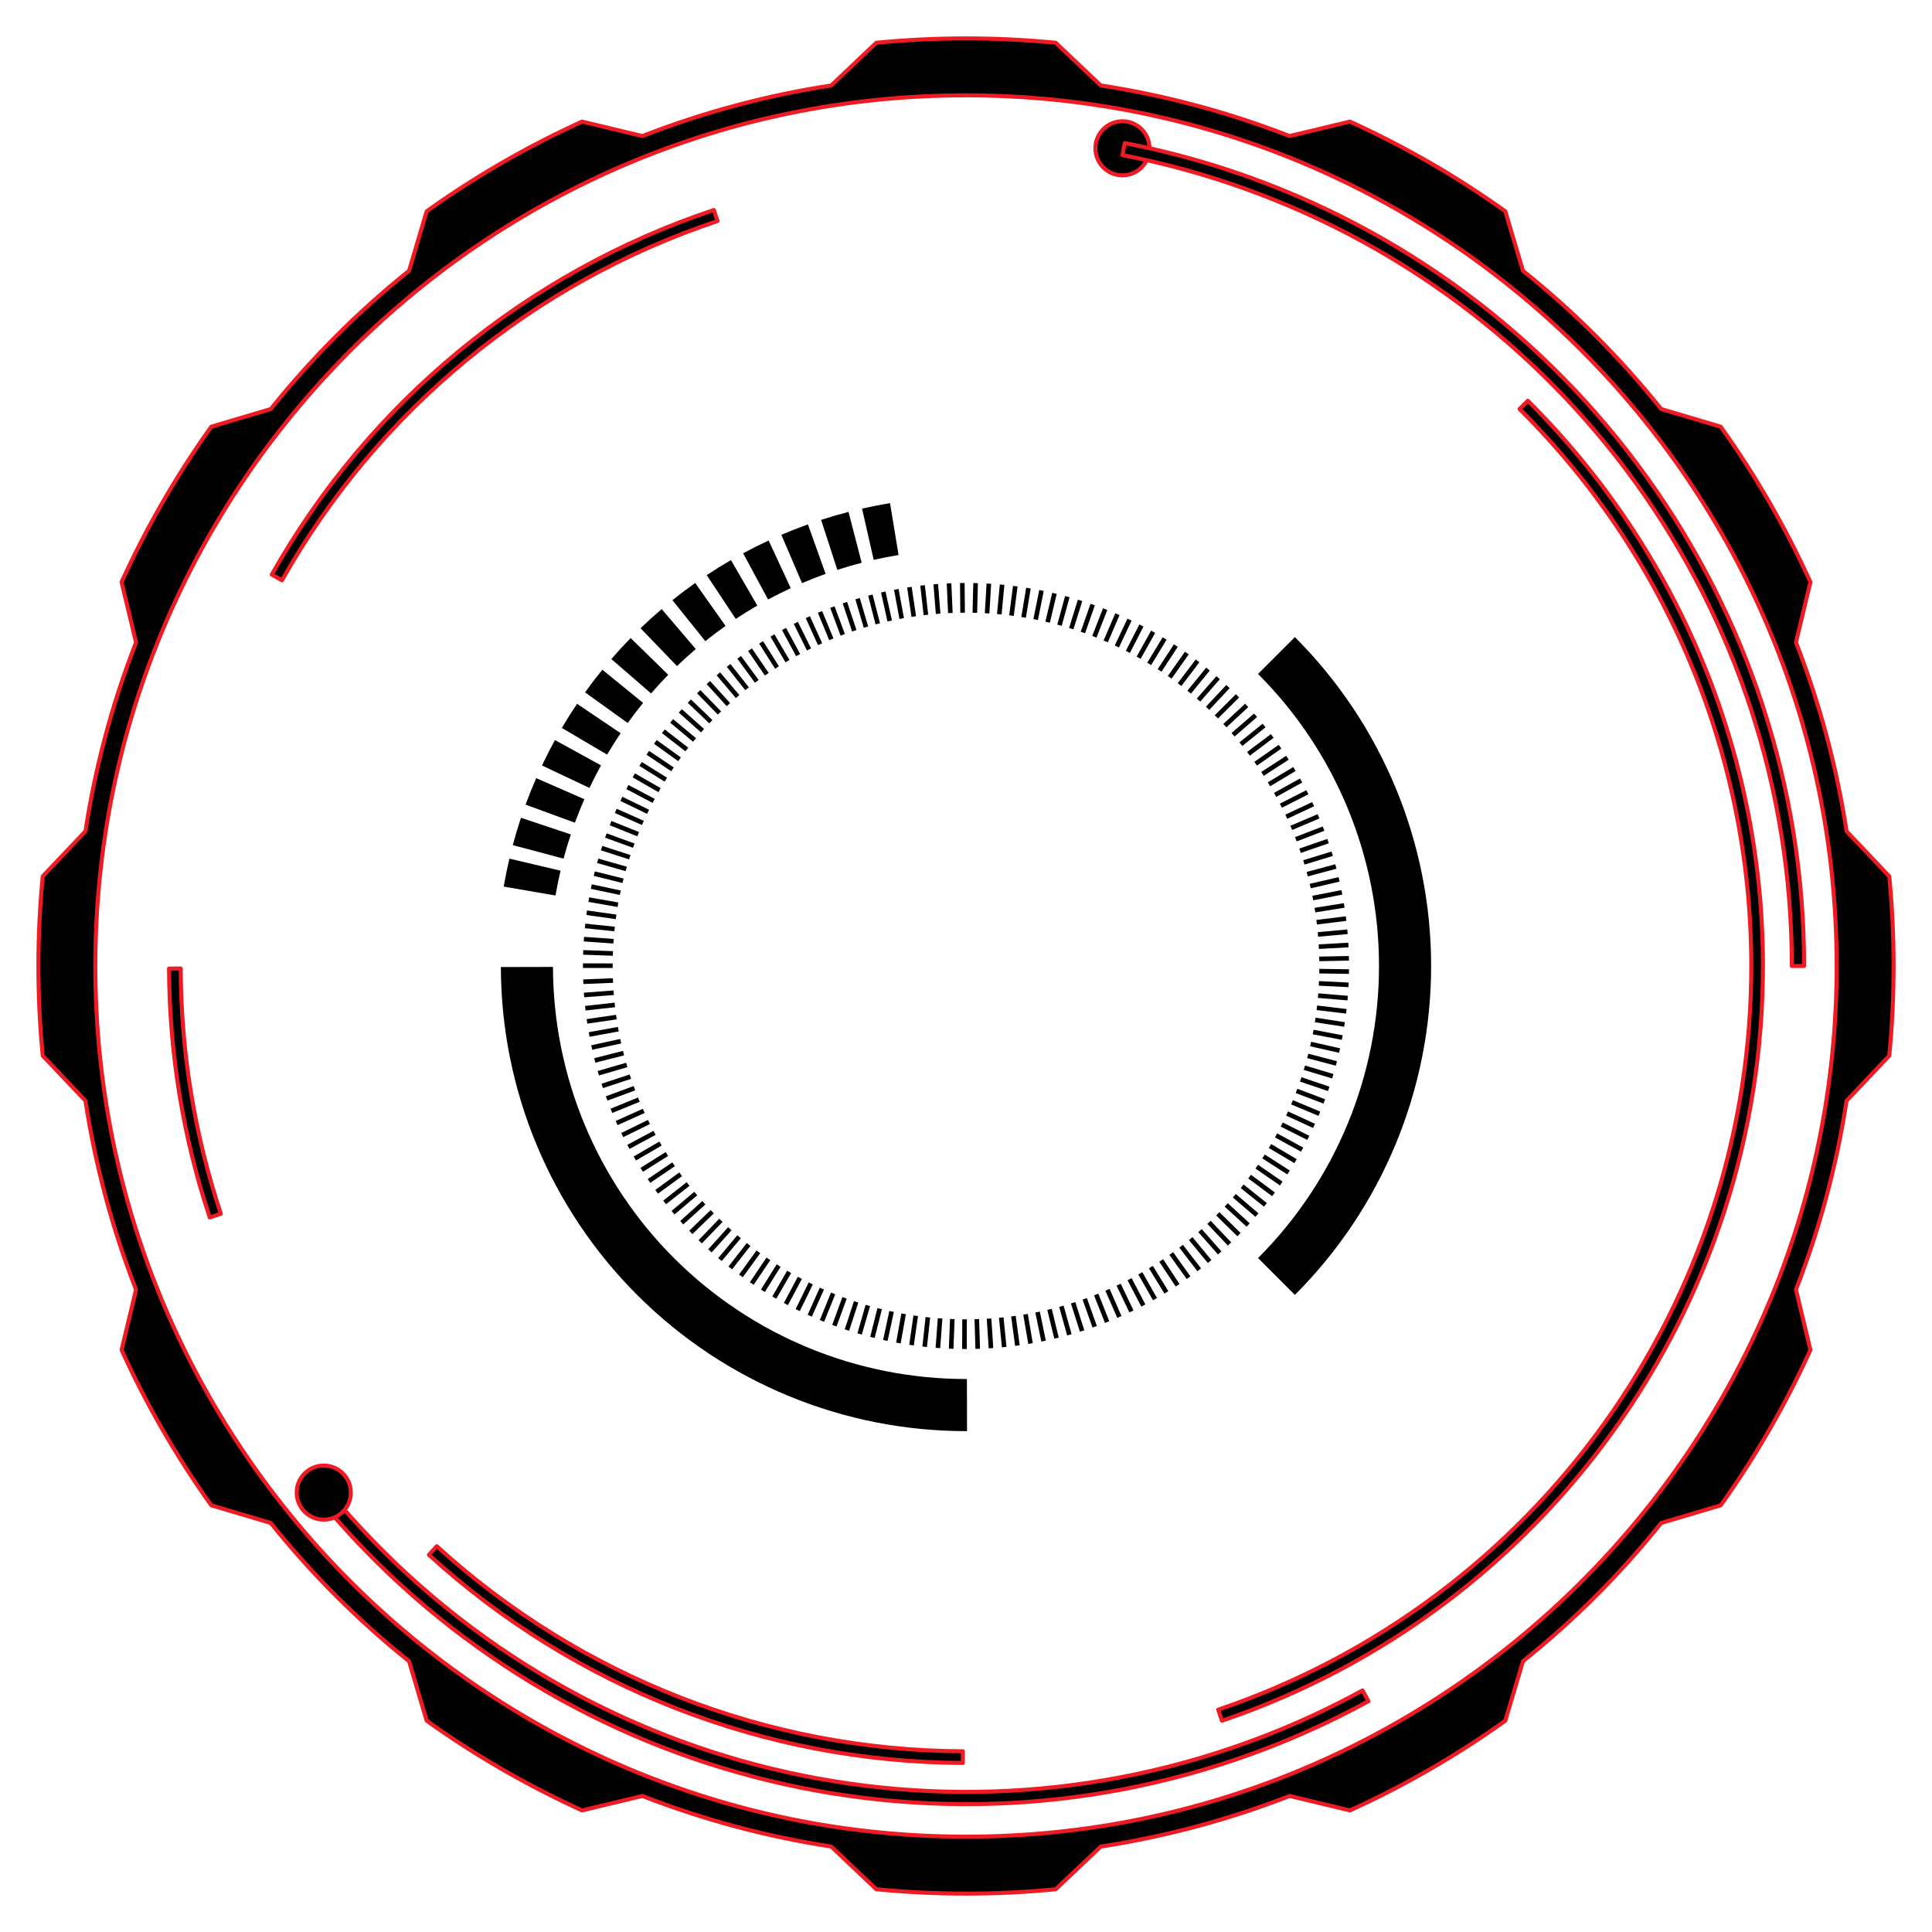
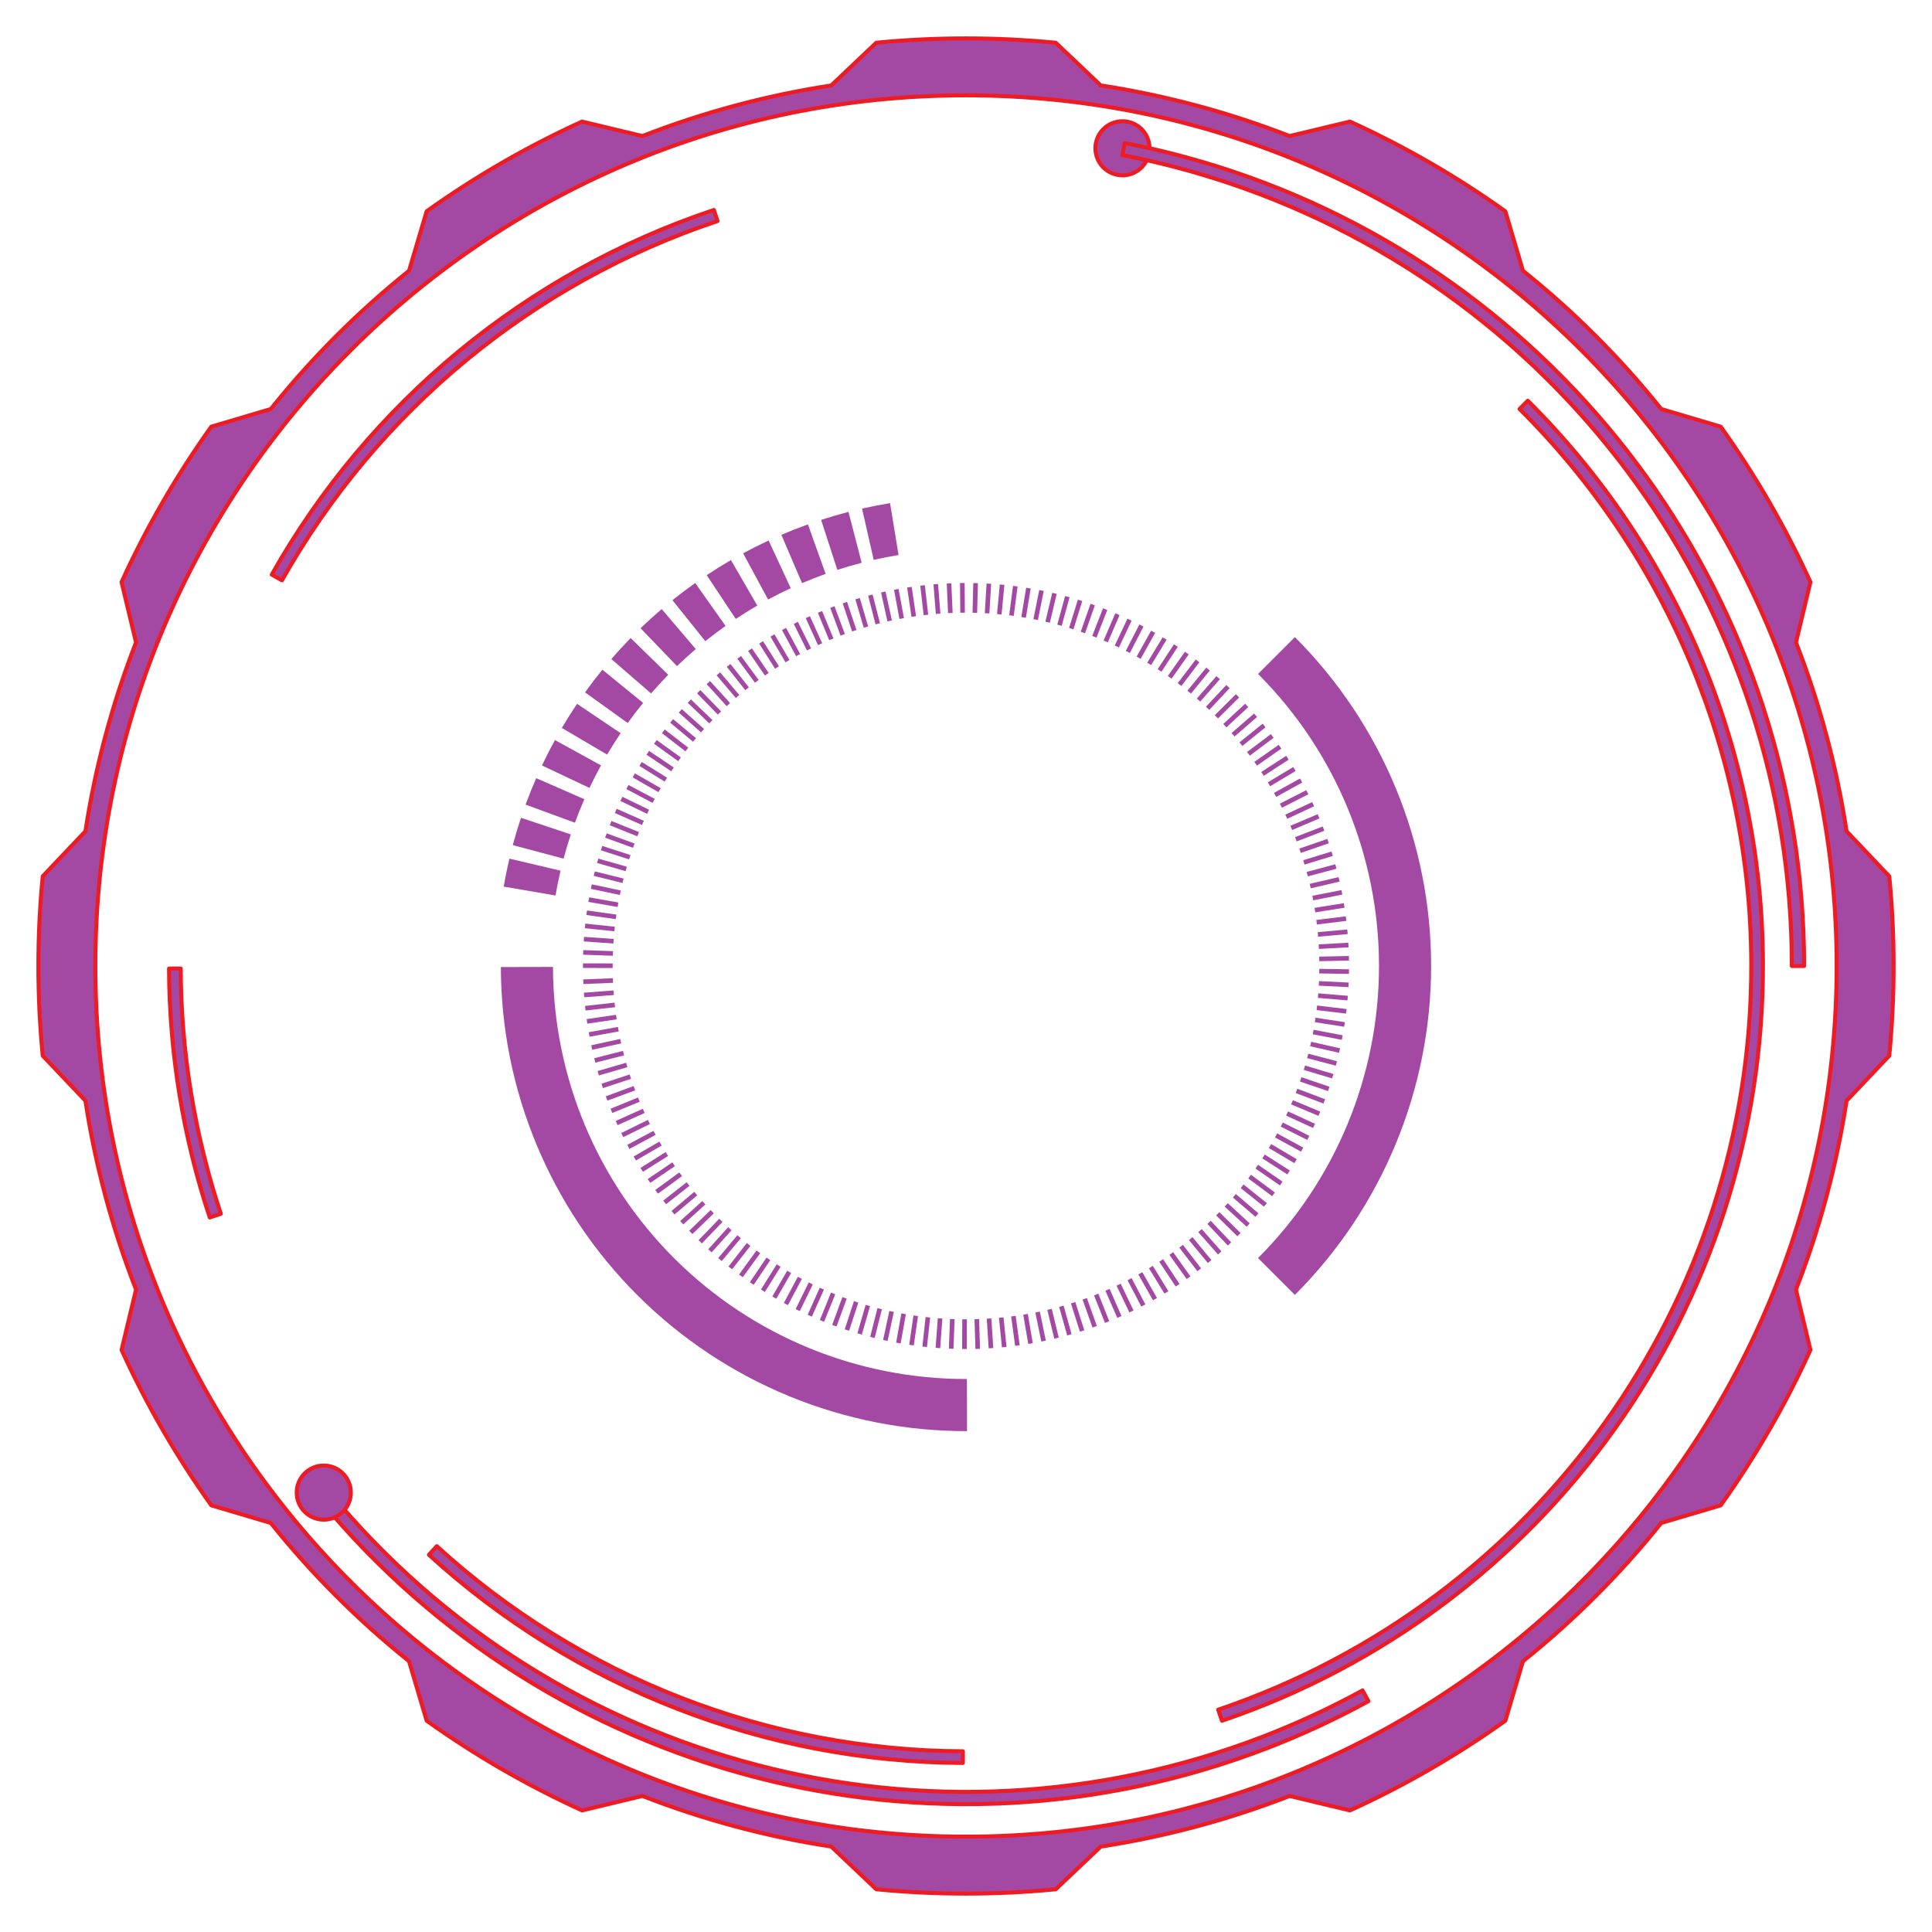
- <svg xmlns="http://www.w3.org/2000/svg" xmlns:xlink="http://www.w3.org/1999/xlink" width="100%" height="100%" viewBox="0 0 4000 4000" version="1.1" style="fill-rule:evenodd;clip-rule:evenodd;stroke-linecap:round;stroke-linejoin:round;stroke-miterlimit:1.5;">
+ <svg xmlns="http://www.w3.org/2000/svg" xmlns:xlink="http://www.w3.org/1999/xlink" width="100%" height="100%" viewBox="0 0 4000 4000" version="1.1" style="fill-rule:evenodd;clip-rule:evenodd;stroke-linecap:round;stroke-linejoin:round;stroke-miterlimit:1.5;fill:#A349A4">
  <use xlink:href="#_Image1" x="456.996" y="457.124" width="3085.98px" height="3086.04px" transform="matrix(0.999993,0,0,0.99969,0,0)" />
  <path d="M2529.93,3562.59c671.354,-227.681 1122.24,-858.75 1120.06,-1567.66c-1.345,-437.606 -176.473,-856.753 -486.858,-1165.24l-17.011,17.115c305.845,303.971 478.412,716.989 479.738,1148.19c2.147,698.539 -442.145,1320.38 -1103.68,1544.73l7.75,22.853Z" style="stroke:#ED1C24;stroke-width:8.33px;" />
  <path d="M1477.96,434.76c-388.13,129.45 -714.322,398.487 -915.263,754.893l21.021,11.851c198.002,-351.193 519.423,-616.296 901.877,-743.852l-7.635,-22.892Z" style="stroke:#ED1C24;stroke-width:8.33px;" />
  <path d="M888.071,3219.06c302.289,275.724 696.238,429.302 1105.38,430.925l0.096,-24.131c-403.161,-1.6 -791.349,-152.931 -1089.22,-424.622l-16.262,17.828Z" style="stroke:#ED1C24;stroke-width:8.33px;" />
  <path d="M350.009,2005.3c0.563,175.162 29.014,349.117 84.284,515.331l22.898,-7.615c-54.462,-163.783 -82.496,-335.193 -83.051,-507.793l-24.131,0.077Z" style="stroke:#ED1C24;stroke-width:8.33px;" />
  <path d="M663.312,3106.45c475.376,574.298 1264.46,780.759 1960.19,512.875c71.968,-27.711 142.009,-60.189 209.657,-97.218l-12.185,-22.26c-66.658,36.487 -135.675,68.49 -206.591,95.795c-685.554,263.966 -1463.1,60.525 -1931.52,-505.374l-19.55,16.182Z" style="stroke:#ED1C24;stroke-width:8.33px;" />
-   <circle cx="2323.91" cy="307" r="56" style="stroke:#ED1C24;fill=A349A4;stroke-width:8.33px;" />
-   <circle cx="670.312" cy="3090.26" r="56" style="stroke:#ED1C24;fill=#A349A4;stroke-width:8.33px;" />
+   <circle cx="2323.91" cy="307" r="56" style="stroke:#ED1C24;stroke-width:8.33px;" />
+   <circle cx="670.312" cy="3090.26" r="56" style="stroke:#ED1C24;stroke-width:8.33px;" />
  <path d="M2185.74,88.503c-123.536,-12.004 -247.944,-12.004 -371.48,-0l-93.233,88.401c-133.775,20.471 -264.89,55.603 -390.977,104.762l-124.943,-29.941c-112.987,51.372 -220.728,113.576 -321.711,185.74l-36.541,123.174c-105.618,84.615 -201.601,180.598 -286.216,286.216l-123.174,36.541c-72.164,100.983 -134.368,208.724 -185.74,321.711l29.941,124.943c-49.159,126.087 -84.291,257.202 -104.762,390.977l-88.401,93.233c-12.004,123.536 -12.004,247.944 -0,371.48l88.401,93.233c20.471,133.775 55.603,264.89 104.762,390.977l-29.941,124.943c51.372,112.987 113.576,220.728 185.74,321.711l123.174,36.541c84.615,105.618 180.598,201.601 286.216,286.216l36.541,123.174c100.983,72.164 208.724,134.368 321.711,185.74l124.943,-29.941c126.087,49.159 257.202,84.291 390.977,104.762l93.233,88.401c123.536,12.004 247.944,12.004 371.48,0l93.233,-88.401c133.775,-20.471 264.89,-55.603 390.977,-104.762l124.943,29.941c112.987,-51.372 220.728,-113.576 321.711,-185.74l36.541,-123.174c105.618,-84.615 201.601,-180.598 286.216,-286.216l123.174,-36.541c72.164,-100.983 134.368,-208.724 185.74,-321.711l-29.941,-124.943c49.159,-126.087 84.291,-257.202 104.762,-390.977l88.401,-93.233c12.004,-123.536 12.004,-247.944 0,-371.48l-88.401,-93.233c-20.471,-133.775 -55.603,-264.89 -104.762,-390.977l29.941,-124.943c-51.372,-112.987 -113.576,-220.728 -185.74,-321.711l-123.174,-36.541c-84.615,-105.618 -180.598,-201.601 -286.216,-286.216l-36.541,-123.174c-100.983,-72.164 -208.724,-134.368 -321.711,-185.74l-124.943,29.941c-126.087,-49.159 -257.202,-84.291 -390.977,-104.762l-93.233,-88.401Zm-185.74,108.872c994.896,-0 1802.62,807.729 1802.62,1802.62c0,994.896 -807.729,1802.62 -1802.62,1802.62c-994.896,0 -1802.62,-807.729 -1802.62,-1802.62c-0,-994.896 807.729,-1802.62 1802.62,-1802.62Z" style="stroke:#ED1C24;stroke-width:8.33px;" />
  <path d="M3735.21,1999.97c-0.013,-745.52 -476.234,-1407.71 -1183,-1644.97c-73.11,-24.543 -147.774,-44.184 -223.497,-58.793l-4.808,24.918c74.616,14.395 148.188,33.75 220.229,57.933c696.424,233.785 1165.68,886.291 1165.69,1620.91l25.378,-0Z" style="stroke:#ED1C24;stroke-width:8.33px;" />
  <path d="M2680.93,2680.94c180.597,-180.598 282.056,-425.541 282.056,-680.944c-0,-255.403 -101.459,-500.346 -282.056,-680.944l-76.299,76.299c160.362,160.362 250.453,377.859 250.453,604.645c-0,226.786 -90.091,444.283 -250.453,604.645l76.299,76.299Z" />
  <path d="M1036.98,2002.16c0.573,255.403 102.58,500.118 283.582,680.31c181.002,180.193 426.171,281.102 681.574,280.53l-0.242,-107.902c-226.785,0.508 -444.484,-89.095 -605.205,-249.097c-160.721,-160.002 -251.298,-377.297 -251.807,-604.082l-107.902,0.241Z" />
  <path d="M1054.64,1777.73c-4.508,19.172 -8.432,38.477 -11.765,57.887l107.242,18.419c2.96,-17.235 6.444,-34.377 10.447,-51.4l-105.924,-24.906Zm23.974,-84.579c-6.223,18.685 -11.876,37.556 -16.952,56.585l105.137,28.042c4.507,-16.897 9.527,-33.653 15.053,-50.245l-103.238,-34.382Zm31.525,-82.066c-7.887,18.047 -15.224,36.329 -21.999,54.821l102.17,37.435c6.016,-16.42 12.531,-32.654 19.534,-48.678l-99.705,-43.578Zm38.817,-78.877c-9.487,17.259 -18.446,34.802 -26.867,52.606l98.367,46.521c7.476,-15.809 15.432,-31.387 23.856,-46.712l-95.356,-52.415Zm45.792,-75.045c-11.009,16.331 -21.519,32.992 -31.515,49.962l93.757,55.226c8.875,-15.068 18.207,-29.863 27.983,-44.364l-90.225,-60.824Zm52.39,-70.596c-12.441,15.268 -24.414,30.911 -35.903,46.907l88.377,63.479c10.202,-14.204 20.834,-28.094 31.881,-41.651l-84.355,-68.735Zm58.56,-65.568c-13.771,14.08 -27.109,28.576 -39.998,43.467l82.275,71.211c11.444,-13.223 23.289,-26.095 35.516,-38.597l-77.793,-76.081Zm64.249,-60.005c-14.987,12.778 -29.582,26.008 -43.765,39.673l75.498,78.359c12.594,-12.134 25.554,-23.882 38.862,-35.227l-70.595,-82.805Zm69.413,-53.948c-16.081,11.37 -31.813,23.226 -47.174,35.552l68.103,84.866c13.639,-10.945 27.608,-21.473 41.888,-31.569l-62.817,-88.849Zm74.007,-47.45c-17.044,9.869 -33.783,20.254 -50.196,31.141l60.149,90.676c14.573,-9.667 29.437,-18.888 44.571,-27.651l-54.524,-94.166Zm77.995,-40.563c-17.867,8.287 -35.477,17.116 -52.806,26.474l51.702,95.745c15.387,-8.31 31.024,-16.149 46.889,-23.508l-45.785,-98.711Zm81.343,-33.343c-18.543,6.637 -36.879,13.837 -54.984,21.59l42.832,100.028c16.076,-6.884 32.358,-13.277 48.823,-19.171l-36.671,-102.447Zm84.025,-25.85c-19.067,4.933 -37.979,10.445 -56.711,16.528l33.611,103.492c16.633,-5.402 33.426,-10.296 50.356,-14.677l-27.256,-105.343Zm86.019,-18.146c-19.435,3.188 -38.768,6.968 -57.973,11.332l24.114,106.107c17.053,-3.875 34.22,-7.231 51.477,-10.063l-17.618,-107.376Z" />
  <path d="M1992.26,2731.46c2.577,0.027 5.158,0.04 7.742,0.04c0.606,0 1.211,-0.001 1.766,-0.002l-0.251,61.527l-9.508,-0.039l0.251,-61.526Zm34.866,-0.455l1.882,61.49l-9.504,0.291l-1.882,-61.495c3.165,-0.075 6.325,-0.17 9.504,-0.286Zm-60.219,-0.242c3.159,0.141 6.327,0.262 9.501,0.363l-2.383,61.475l-9.501,-0.368l2.383,-61.47Zm85.545,-1.118l4.012,61.368l-9.488,0.62l-4.012,-61.376c3.185,-0.185 6.365,-0.39 9.488,-0.612Zm-110.86,-0.448c3.156,0.25 6.318,0.48 9.483,0.689l-4.511,61.338l-9.483,-0.697l4.511,-61.33Zm136.125,-1.785l6.134,61.168l-9.46,0.949l-6.135,-61.178c3.16,-0.293 6.314,-0.606 9.461,-0.939Zm-161.371,-0.653c3.146,0.359 6.298,0.698 9.453,1.016l-6.632,61.122l-9.453,-1.026l6.632,-61.112Zm186.545,-2.452l8.247,60.892l-9.422,1.276l-8.248,-60.902c3.165,-0.404 6.323,-0.829 9.423,-1.266Zm-211.693,-0.859c3.13,0.468 6.265,0.915 9.413,1.343l-8.744,60.829l-9.411,-1.352l8.742,-60.82Zm236.745,-3.12l10.349,60.546l-9.372,1.602l-10.351,-60.554c3.127,-0.511 6.247,-1.041 9.374,-1.594Zm-261.763,-1.064c3.111,0.577 6.229,1.133 9.36,1.67l-10.843,60.466l-9.358,-1.678l10.841,-60.458Zm286.661,-3.784l12.438,60.13l-9.311,1.926l-12.439,-60.137c3.117,-0.622 6.226,-1.263 9.312,-1.919Zm-311.519,-1.269c3.094,0.685 6.195,1.351 9.296,1.996l-12.928,60.033l-9.295,-2.002l12.927,-60.027Zm336.234,-4.446l14.511,59.649l-9.238,2.248l-14.513,-59.654c3.099,-0.731 6.189,-1.482 9.24,-2.243Zm-360.901,-1.472c3.066,0.792 6.138,1.565 9.221,2.319l-14.998,59.535l-9.22,-2.323l14.997,-59.531Zm385.401,-5.104l16.569,59.104l-9.155,2.567l-16.569,-59.106c3.071,-0.838 6.134,-1.696 9.155,-2.565Zm-409.846,-1.673c3.036,0.899 6.08,1.779 9.134,2.64l-17.051,58.972l-9.134,-2.641l17.051,-58.971Zm434.102,-5.755l18.608,58.495l-9.061,2.882l-18.607,-58.493c3.037,-0.945 6.065,-1.909 9.06,-2.884Zm-458.295,-1.873c3.004,1.005 6.016,1.991 9.036,2.958l-19.085,58.346l-9.037,-2.956l19.086,-58.348Zm482.276,-6.398l20.627,57.822l-8.955,3.194l-20.626,-57.818c2.995,-1.048 5.982,-2.114 8.954,-3.198Zm-506.188,-2.07c2.965,1.108 5.938,2.198 8.927,3.272l-21.099,57.655l-8.928,-3.267l21.1,-57.66Zm529.865,-7.034l22.624,57.085l-8.839,3.504l-22.622,-57.08c2.947,-1.148 5.884,-2.315 8.837,-3.509Zm-553.466,-2.265c2.929,1.214 5.868,2.409 8.808,3.582l-23.091,56.903l-8.81,-3.575l23.093,-56.91Zm576.81,-7.66l24.598,56.286l-8.712,3.808l-24.595,-56.279c2.917,-1.254 5.823,-2.528 8.709,-3.815Zm-600.072,-2.456c2.879,1.313 5.769,2.607 8.678,3.887l-25.058,56.087l-8.681,-3.878l25.061,-56.096Zm623.056,-8.276l26.545,55.423l-8.575,4.107l-26.541,-55.413c2.877,-1.359 5.744,-2.736 8.571,-4.117Zm-645.95,-2.644c2.835,1.414 5.681,2.809 8.537,4.187l-26.998,55.208l-8.542,-4.177l27.003,-55.218Zm668.545,-8.881l28.465,54.495l-8.428,4.402l-28.459,-54.485c2.828,-1.458 5.645,-2.934 8.422,-4.412Zm-691.045,-2.828c2.786,1.512 5.582,3.006 8.386,4.481l-28.909,54.264l-8.391,-4.47l28.914,-54.275Zm713.225,-9.474l30.352,53.502l-8.27,4.691l-30.346,-53.491c2.771,-1.553 5.532,-3.123 8.264,-4.702Zm-735.303,-3.009c2.727,1.605 5.465,3.192 8.225,4.769l-30.789,53.257l-8.231,-4.759l30.795,-53.267Zm757.043,-10.055l32.204,52.444l-8.102,4.976l-32.198,-52.435c2.706,-1.642 5.401,-3.302 8.096,-4.985Zm-778.675,-3.186c2.674,1.701 5.359,3.385 8.055,5.052l-32.633,52.184l-8.061,-5.041l32.639,-52.195Zm799.948,-10.622l34.02,51.321l-7.925,5.254l-34.014,-51.312c2.653,-1.739 5.294,-3.493 7.919,-5.263Zm-821.107,-3.358c2.609,1.79 5.23,3.563 7.875,5.327l-34.44,51.047l-7.882,-5.318l34.447,-51.056Zm841.889,-11.176l35.795,50.133l-7.738,5.525l-35.789,-50.126c2.59,-1.827 5.168,-3.672 7.732,-5.532Zm-862.552,-3.527c2.548,1.881 5.11,3.746 7.687,5.596l-36.206,49.845l-7.693,-5.587l36.212,-49.854Zm882.82,-11.716l37.526,48.881l-7.542,5.79l-37.521,-48.875c2.519,-1.911 5.024,-3.838 7.537,-5.796Zm-902.963,-3.69c2.483,1.967 4.978,3.919 7.489,5.857l-37.927,48.58l-7.494,-5.851l37.932,-48.586Zm922.692,-12.242l39.21,47.566l-7.337,6.047l-39.205,-47.56c2.454,-2 4.895,-4.014 7.332,-6.053Zm-942.291,-3.849c2.412,2.05 4.837,4.086 7.283,6.112l-39.601,47.251l-7.287,-6.107l39.605,-47.256Zm961.46,-12.752l40.844,46.187l-7.123,6.299l-40.841,-46.185c2.38,-2.078 4.745,-4.172 7.12,-6.301Zm-980.493,-4.004c2.341,2.133 4.695,4.251 7.069,6.359l-41.226,45.861l-7.071,-6.356l41.228,-45.864Zm999.078,-13.248l42.425,44.749l-6.899,6.542l-42.424,-44.748c2.31,-2.163 4.606,-4.34 6.898,-6.543Zm-1017.52,-4.153c2.269,2.215 4.551,4.415 6.846,6.598l-42.796,44.411l-6.847,-6.598l42.797,-44.411Zm1035.5,-13.727l43.951,43.252l-6.669,6.777l-43.951,-43.252c2.243,-2.251 4.472,-4.515 6.669,-6.777Zm-1053.34,-4.298c2.185,2.285 4.384,4.556 6.615,6.83l-44.312,42.901l-6.613,-6.831l44.31,-42.9Zm1070.69,-14.19l45.42,41.697l-6.43,7.004l-45.422,-41.699c2.164,-2.326 4.313,-4.666 6.432,-7.002Zm-1087.9,-4.438c2.104,2.358 4.223,4.703 6.375,7.053l-45.768,41.336l-6.373,-7.056l45.766,-41.333Zm1104.61,-14.637l46.828,40.09l-6.184,7.222l-46.832,-40.093c2.074,-2.388 4.133,-4.79 6.188,-7.219Zm-1121.16,-4.573c2.026,2.436 4.069,4.858 6.129,7.269l-47.165,39.717l-6.125,-7.273l47.161,-39.713Zm1137.2,-15.067l48.175,38.431l-5.929,7.433l-48.181,-38.436c1.994,-2.463 3.973,-4.94 5.935,-7.428Zm-1153.08,-4.702c1.941,2.504 3.898,4.994 5.874,7.476l-48.499,38.048l-5.869,-7.481l48.494,-38.043Zm1168.44,-15.479l49.46,36.724l-5.668,7.633l-49.468,-36.729c1.912,-2.534 3.807,-5.082 5.676,-7.628Zm-1183.63,-4.826c1.86,2.579 3.737,5.144 5.613,7.674l-49.771,36.33l-5.606,-7.679l49.764,-36.325Zm1198.28,-15.874l50.68,34.971l-5.4,7.826l-50.689,-34.977c1.816,-2.589 3.615,-5.19 5.409,-7.82Zm-1212.77,-4.944c1.759,2.625 3.535,5.238 5.345,7.864l-50.979,34.567l-5.336,-7.869l50.97,-34.562Zm1226.69,-16.25l51.836,33.177l-5.125,8.008l-51.847,-33.184c1.731,-2.659 3.446,-5.33 5.136,-8.001Zm-1240.45,-5.057c1.678,2.702 3.374,5.391 5.069,8.044l-52.121,32.764l-5.06,-8.05l52.112,-32.758Zm1253.63,-16.608l52.928,31.344l-4.845,8.181l-52.939,-31.35c1.633,-2.708 3.248,-5.428 4.856,-8.175Zm-1266.64,-5.163c1.578,2.748 3.173,5.484 4.788,8.214l-53.199,30.922l-4.778,-8.221l53.189,-30.915Zm1279.07,-16.947l53.956,29.475l-4.559,8.344l-53.965,-29.481c1.538,-2.764 3.058,-5.539 4.568,-8.338Zm-1291.32,-5.264c1.485,2.807 2.988,5.604 4.5,8.376l-54.211,29.044l-4.49,-8.381l54.201,-29.039Zm1302.97,-17.266l54.918,27.574l-4.266,8.497l-54.928,-27.579c1.445,-2.823 2.872,-5.657 4.276,-8.492Zm-1314.44,-5.357c1.386,2.857 2.79,5.705 4.206,8.527l-55.159,27.133l-4.197,-8.531l55.15,-27.129Zm1325.3,-17.565l55.817,25.642l-3.97,8.64l-55.825,-25.646c1.345,-2.87 2.671,-5.75 3.978,-8.636Zm-1335.97,-5.445c1.284,2.9 2.586,5.789 3.907,8.668l-56.042,25.194l-3.899,-8.672l56.034,-25.19Zm1346.03,-17.842l56.652,23.683l-3.668,8.772l-56.658,-23.686c1.243,-2.912 2.467,-5.834 3.674,-8.769Zm-1355.89,-5.527c1.178,2.933 2.375,5.856 3.602,8.799l-56.86,23.228l-3.596,-8.802l56.854,-23.225Zm1365.13,-18.098l57.423,21.699l-3.361,8.894l-57.428,-21.701c1.141,-2.956 2.263,-5.922 3.366,-8.892Zm-1374.18,-5.601c1.079,2.984 2.178,5.959 3.293,8.919l-57.616,21.237l-3.288,-8.921l57.611,-21.235Zm1382.59,-18.332l58.132,19.692l-3.051,9.005l-58.135,-19.693c1.036,-2.991 2.054,-5.991 3.054,-9.004Zm-1390.8,-5.67c0.977,3.028 1.974,6.048 2.979,9.029l-58.307,19.224l-2.977,-9.03l58.305,-19.223Zm1398.36,-18.543l58.777,17.664l-2.736,9.106l-58.778,-17.665c0.932,-3.027 1.844,-6.064 2.737,-9.105Zm-1405.73,-5.731c0.872,3.065 1.763,6.122 2.661,9.128l-58.936,17.19l-2.662,-9.128l58.937,-17.19Zm1412.44,-18.732l59.36,15.618l-2.42,9.195l-59.357,-15.617c0.824,-3.055 1.629,-6.117 2.417,-9.196Zm-1418.96,-5.784c0.765,3.094 1.549,6.18 2.341,9.215l-59.501,15.138l-2.344,-9.215l59.504,-15.138Zm1424.81,-18.898l59.878,13.553l-2.099,9.273l-59.872,-13.552c0.717,-3.082 1.414,-6.172 2.093,-9.274Zm-1430.46,-5.831c0.654,3.114 1.329,6.222 2.017,9.291l-60.001,13.069l-2.024,-9.291l60.008,-13.069Zm1435.46,-19.041l60.33,11.473l-1.776,9.341l-60.323,-11.472c0.61,-3.108 1.2,-6.223 1.769,-9.342Zm-1440.24,-5.87c0.545,3.128 1.109,6.249 1.693,9.356l-60.436,10.984l-1.701,-9.355l60.444,-10.985Zm1444.36,-19.159l60.715,9.378l-1.451,9.397l-60.706,-9.377c0.501,-3.127 0.982,-6.26 1.442,-9.398Zm-1448.28,-5.902c0.433,3.132 0.887,6.258 1.365,9.409l-60.803,8.885l-1.375,-9.407l60.813,-8.887Zm1451.53,-19.254l61.029,7.27l-1.124,9.441l-61.02,-7.269c0.391,-3.141 0.763,-6.287 1.115,-9.442Zm-1454.57,-5.928c0.327,3.166 0.675,6.326 1.039,9.452l-61.101,6.774l-1.048,-9.45l61.11,-6.776Zm1456.94,-19.326l61.269,5.153l-0.796,9.475l-61.261,-5.152c0.282,-3.155 0.545,-6.314 0.788,-9.476Zm-1459.11,-5.944c0.216,3.155 0.452,6.304 0.711,9.481l-61.324,4.655l-0.719,-9.481l61.332,-4.655Zm1460.62,-19.375l61.432,3.027l-0.468,9.496l-61.425,-3.026c0.174,-3.158 0.328,-6.324 0.461,-9.497Zm-1461.91,-5.955c0.109,3.176 0.237,6.346 0.385,9.5l-61.47,2.527l-0.39,-9.5l61.475,-2.527Zm1462.55,-19.4l61.51,0.896l-0.139,9.506l-61.507,-0.895c0.065,-3.181 0.111,-6.346 0.136,-9.507Zm-1462.96,-11.267c-0.014,1.821 -0.02,3.596 -0.02,5.372c-0,1.373 0.004,2.744 0.012,4.136l-61.535,-0.052l0.008,-9.508l61.535,0.052Zm1462.73,-14.095l61.5,-1.237l0.192,9.506l-61.504,1.237c-0.042,-3.193 -0.105,-6.381 -0.188,-9.506Zm-1462.11,-11.259c-0.131,3.161 -0.242,6.329 -0.332,9.502l-61.491,-2.185l0.338,-9.502l61.485,2.185Zm1461.01,-14.08l61.404,-3.368l0.521,9.494l-61.411,3.368c-0.151,-3.176 -0.323,-6.347 -0.514,-9.494Zm-1459.53,-11.24c-0.239,3.157 -0.459,6.319 -0.658,9.485l-61.361,-4.314l0.667,-9.484l61.352,4.313Zm1457.56,-14.047l61.226,-5.493l0.85,9.47l-61.236,5.493c-0.26,-3.153 -0.539,-6.301 -0.84,-9.47Zm-1455.2,-11.207c-0.349,3.147 -0.678,6.3 -0.986,9.457l-61.15,-6.436l0.995,-9.456l61.141,6.435Zm1452.36,-13.998l60.973,-7.609l1.178,9.435l-60.984,7.61c-0.37,-3.161 -0.76,-6.316 -1.167,-9.436Zm-1449.13,-11.16c-0.457,3.132 -0.895,6.271 -1.312,9.417l-60.865,-8.548l1.322,-9.416l60.855,8.547Zm1445.42,-13.932l60.648,-9.714l1.504,9.388l-60.658,9.715c-0.476,-3.125 -0.973,-6.244 -1.494,-9.389Zm-1441.31,-11.099c-0.567,3.117 -1.114,6.241 -1.64,9.366l-60.507,-10.65l1.648,-9.364l60.499,10.648Zm1436.73,-13.85l60.255,-11.806l1.828,9.331l-60.262,11.807c-0.587,-3.117 -1.194,-6.227 -1.821,-9.332Zm-1431.76,-11.024c-0.675,3.094 -1.33,6.196 -1.966,9.303l-60.08,-12.736l1.971,-9.302l60.075,12.735Zm1426.3,-13.749l59.794,-13.885l2.15,9.262l-59.798,13.885c-0.697,-3.101 -1.414,-6.195 -2.146,-9.262Zm-1420.46,-10.937c-0.782,3.068 -1.545,6.143 -2.289,9.228l-59.588,-14.807l2.293,-9.227l59.584,14.806Zm1414.15,-13.632l59.267,-15.946l2.471,9.181l-59.27,15.947c-0.806,-3.077 -1.631,-6.146 -2.468,-9.182Zm-1407.45,-10.835c-0.889,3.039 -1.759,6.086 -2.61,9.143l-59.031,-16.862l2.612,-9.142l59.029,16.861Zm1400.28,-13.498l58.678,-17.991l2.787,9.09l-58.677,17.991c-0.912,-3.045 -1.844,-6.083 -2.788,-9.09Zm-1392.73,-10.72c-0.995,3.007 -1.972,6.023 -2.929,9.046l-58.409,-18.898l2.926,-9.046l58.412,18.898Zm1384.71,-13.347l58.024,-20.016l3.101,8.988l-58.022,20.015c-1.016,-3.006 -2.051,-6.003 -3.103,-8.987Zm-1376.32,-10.592c-1.1,2.971 -2.182,5.951 -3.243,8.938l-57.725,-20.914l3.238,-8.939l57.73,20.915Zm1367.47,-13.18l57.308,-22.021l3.41,8.876l-57.303,22.018c-1.117,-2.96 -2.253,-5.91 -3.415,-8.873Zm-1358.25,-10.451c-1.204,2.932 -2.39,5.875 -3.553,8.819l-56.978,-22.907l3.547,-8.822l56.984,22.91Zm1348.57,-12.997l56.528,-24.002l3.716,8.752l-56.52,23.998c-1.226,-2.932 -2.47,-5.854 -3.724,-8.748Zm-1338.53,-10.298c-1.305,2.889 -2.593,5.789 -3.858,8.69l-56.168,-24.877l3.85,-8.693l56.176,24.88Zm1328.04,-12.798l55.685,-25.957l4.017,8.618l-55.676,25.953c-1.319,-2.87 -2.656,-5.73 -4.026,-8.614Zm-1317.19,-10.132c-1.405,2.84 -2.791,5.69 -4.159,8.55l-55.294,-26.819l4.149,-8.555l55.304,26.824Zm1305.91,-12.583l54.777,-27.885l4.313,8.473l-54.767,27.88c-1.419,-2.825 -2.856,-5.64 -4.323,-8.468Zm-1294.27,-9.954c-1.504,2.792 -2.991,5.596 -4.454,8.4l-54.356,-28.733l4.444,-8.406l54.366,28.739Zm1282.2,-12.355l53.804,-29.782l4.604,8.319l-53.794,29.776c-1.515,-2.772 -3.048,-5.533 -4.614,-8.313Zm-1269.79,-9.764c-1.599,2.737 -3.18,5.485 -4.742,8.24l-53.354,-30.615l4.732,-8.247l53.364,30.622Zm1256.95,-12.111l52.766,-31.646l4.89,8.154l-52.756,31.64c-1.618,-2.732 -3.254,-5.451 -4.9,-8.148Zm-1243.78,-9.564c-1.689,2.675 -3.362,5.361 -5.025,8.072l-52.287,-32.464l5.015,-8.078l52.297,32.47Zm1230.2,-11.853l51.663,-33.473l5.17,7.98l-51.654,33.466c-1.703,-2.66 -3.423,-5.308 -5.179,-7.973Zm-1216.29,-9.352c-1.787,2.625 -3.558,5.261 -5.301,7.893l-51.156,-34.274l5.293,-7.898l51.164,34.279Zm1201.97,-11.581l50.496,-35.26l5.443,7.795l-50.487,35.254c-1.795,-2.6 -3.606,-5.189 -5.452,-7.789Zm-1187.33,-9.129c-1.871,2.553 -3.727,5.12 -5.57,7.705l-49.96,-36.043l5.563,-7.711l49.967,36.049Zm1172.3,-11.297l49.264,-37.004l5.71,7.602l-49.256,36.999c-1.893,-2.55 -3.802,-5.087 -5.718,-7.597Zm-1156.96,-8.895c-1.96,2.489 -3.904,4.991 -5.833,7.508l-48.7,-37.769l5.827,-7.513l48.706,37.774Zm1141.23,-10.999l47.968,-38.703l5.97,7.399l-47.961,38.699c-1.971,-2.471 -3.958,-4.93 -5.977,-7.395Zm-1125.21,-8.652c-2.045,2.421 -4.074,4.855 -6.089,7.302l-47.377,-39.447l6.084,-7.306l47.382,39.451Zm1108.81,-10.688l46.608,-40.353l6.224,7.188l-46.605,40.349c-2.066,-2.415 -4.148,-4.817 -6.227,-7.184Zm-1092.11,-8.399c-2.127,2.35 -4.24,4.713 -6.336,7.089l-45.992,-41.076l6.334,-7.091l45.994,41.078Zm1075.05,-10.365l45.188,-41.951l6.469,6.968l-45.186,41.949c-2.141,-2.334 -4.296,-4.654 -6.471,-6.966Zm-1057.71,-8.136c-2.211,2.279 -4.407,4.572 -6.577,6.867l-44.546,-42.651l6.576,-6.868l44.547,42.652Zm1040.02,-10.03l43.709,-43.494l6.706,6.74l-43.708,43.494c-2.218,-2.257 -4.45,-4.5 -6.707,-6.74Zm-1022.05,-7.863c-2.283,2.197 -4.552,4.409 -6.808,6.636l-43.042,-44.171l6.809,-6.635l43.041,44.17Zm1003.75,-9.683l42.172,-44.98l6.936,6.503l-42.174,44.982c-2.295,-2.182 -4.605,-4.349 -6.934,-6.505Zm-985.172,-7.581c-2.357,2.116 -4.7,4.248 -7.033,6.398l-41.482,-45.633l7.036,-6.396l41.479,45.631Zm966.272,-9.325l40.58,-46.407l7.157,6.258l-40.583,46.411c-2.376,-2.107 -4.766,-4.198 -7.154,-6.262Zm-947.116,-7.29c-2.435,2.04 -4.858,4.095 -7.249,6.152l-39.867,-47.035l7.252,-6.148l39.864,47.031Zm927.644,-8.955l38.937,-47.774l7.37,6.007l-38.941,47.779c-2.443,-2.02 -4.899,-4.025 -7.366,-6.012Zm-907.926,-6.991c-2.505,1.955 -4.997,3.927 -7.457,5.899l-38.202,-48.376l7.461,-5.892l38.198,48.369Zm887.906,-8.575l37.244,-49.077l7.574,5.748l-37.249,49.084c-2.507,-1.931 -5.026,-3.847 -7.569,-5.755Zm-867.65,-6.682c-2.563,1.861 -5.113,3.739 -7.656,5.638l-36.489,-49.652l7.661,-5.631l36.484,49.645Zm847.104,-8.183l35.505,-50.318l7.769,5.482l-35.511,50.326c-2.578,-1.849 -5.168,-3.681 -7.763,-5.49Zm-826.333,-6.367c-2.63,1.775 -5.247,3.566 -7.846,5.371l-34.731,-50.865l7.852,-5.362l34.725,50.856Zm805.285,-7.781l33.724,-51.494l7.954,5.209l-33.73,51.503c-2.642,-1.76 -5.297,-3.503 -7.948,-5.218Zm-784.023,-6.042c-2.686,1.682 -5.362,3.381 -8.027,5.096l-32.93,-52.013l8.033,-5.086l32.924,52.003Zm762.498,-7.37l31.902,-52.605l8.13,4.93l-31.909,52.615c-2.698,-1.665 -5.407,-3.312 -8.123,-4.94Zm-740.768,-5.709c-2.734,1.581 -5.456,3.18 -8.199,4.815l-31.092,-53.097l8.205,-4.804l31.086,53.086Zm718.789,-6.949l30.044,-53.653l8.296,4.646l-30.05,53.663c-2.752,-1.57 -5.516,-3.122 -8.29,-4.656Zm-696.618,-5.37c-2.794,1.49 -5.576,2.996 -8.361,4.528l-29.217,-54.115l8.366,-4.517l29.212,54.104Zm674.213,-6.518l28.152,-54.635l8.452,4.355l-28.157,54.645c-2.801,-1.47 -5.612,-2.923 -8.447,-4.365Zm-651.627,-5.023c-2.845,1.392 -5.679,2.801 -8.513,4.234l-27.31,-55.067l8.517,-4.225l27.306,55.058Zm628.821,-6.08l26.229,-55.553l8.598,4.059l-26.234,55.563c-2.855,-1.375 -5.721,-2.732 -8.593,-4.069Zm-605.846,-4.669c-2.887,1.29 -5.764,2.598 -8.655,3.935l-25.374,-55.956l8.66,-3.926l25.369,55.947Zm582.666,-5.632l24.279,-56.408l8.733,3.759l-24.282,56.415c-2.903,-1.275 -5.815,-2.531 -8.73,-3.766Zm-559.329,-4.309c-2.947,1.195 -5.885,2.409 -8.788,3.63l-23.409,-56.78l8.79,-3.624l23.407,56.774Zm535.803,-5.178l22.302,-57.199l8.859,3.454l-22.305,57.204c-2.944,-1.172 -5.897,-2.325 -8.856,-3.459Zm-512.133,-3.944c-2.972,1.086 -5.935,2.191 -8.909,3.322l-21.421,-57.541l8.911,-3.317l21.419,57.536Zm488.29,-4.716l20.302,-57.927l8.973,3.144l-20.304,57.931c-2.979,-1.068 -5.968,-2.116 -8.971,-3.148Zm-464.316,-3.573c-3.016,0.984 -6.024,1.988 -9.019,3.008l-19.41,-58.238l9.021,-3.006l19.408,58.236Zm440.184,-4.248l18.281,-58.593l9.076,2.832l-18.281,58.593c-3.015,-0.963 -6.04,-1.907 -9.076,-2.832Zm-415.934,-3.198c-3.053,0.879 -6.098,1.777 -9.119,2.691l-17.378,-58.872l9.119,-2.692l17.378,58.873Zm391.543,-3.775l16.24,-59.194l9.169,2.515l-16.239,59.192c-3.049,-0.857 -6.106,-1.695 -9.17,-2.513Zm-367.047,-2.819c-3.083,0.772 -6.157,1.564 -9.208,2.371l-15.327,-59.442l9.207,-2.374l15.328,59.445Zm342.428,-3.297l14.18,-59.732l9.251,2.196l-14.179,59.728c-3.074,-0.75 -6.155,-1.479 -9.252,-2.192Zm-317.718,-2.436c-3.104,0.663 -6.2,1.346 -9.285,2.048l-13.259,-59.949l9.283,-2.053l13.261,59.954Zm292.901,-2.816l12.104,-60.205l9.322,1.874l-12.103,60.198c-3.102,-0.642 -6.21,-1.264 -9.323,-1.867Zm-268.006,-2.051c-3.117,0.553 -6.228,1.126 -9.35,1.722l-11.177,-60.389l9.349,-1.731l11.178,60.398Zm243.021,-2.332l10.014,-60.611l9.381,1.549l-10.012,60.603c-3.12,-0.534 -6.246,-1.047 -9.383,-1.541Zm-217.972,-1.665c-3.157,0.447 -6.309,0.915 -9.404,1.396l-9.08,-60.763l9.403,-1.405l9.081,60.772Zm192.851,-1.847l7.91,-60.947l9.429,1.223l-7.909,60.938c-3.136,-0.424 -6.278,-0.828 -9.43,-1.214Zm-167.679,-1.278c-3.156,0.337 -6.306,0.693 -9.447,1.069l-6.971,-61.066l9.447,-1.078l6.971,61.075Zm142.452,-1.36l5.795,-61.211l9.465,0.896l-5.793,61.202c-3.149,-0.316 -6.303,-0.611 -9.467,-0.887Zm-117.188,-0.89c-3.183,0.228 -6.362,0.476 -9.479,0.741l-4.851,-61.296l9.478,-0.75l4.852,61.305Zm91.886,-0.875l3.67,-61.398l9.491,0.567l-3.67,61.39c-3.158,-0.206 -6.322,-0.393 -9.491,-0.559Zm-66.56,-0.504c-3.166,0.117 -6.328,0.255 -9.499,0.415l-2.724,-61.45l9.498,-0.421l2.725,61.456Zm41.213,-0.391l1.54,-61.503l9.505,0.238l-1.54,61.498c-3.165,-0.098 -6.333,-0.176 -9.505,-0.233Zm-15.855,-0.12c-3.181,0.009 -6.358,0.04 -9.508,0.09l-0.593,-61.52l9.508,-0.091l0.593,61.521Z" />
  <defs />
</svg>
